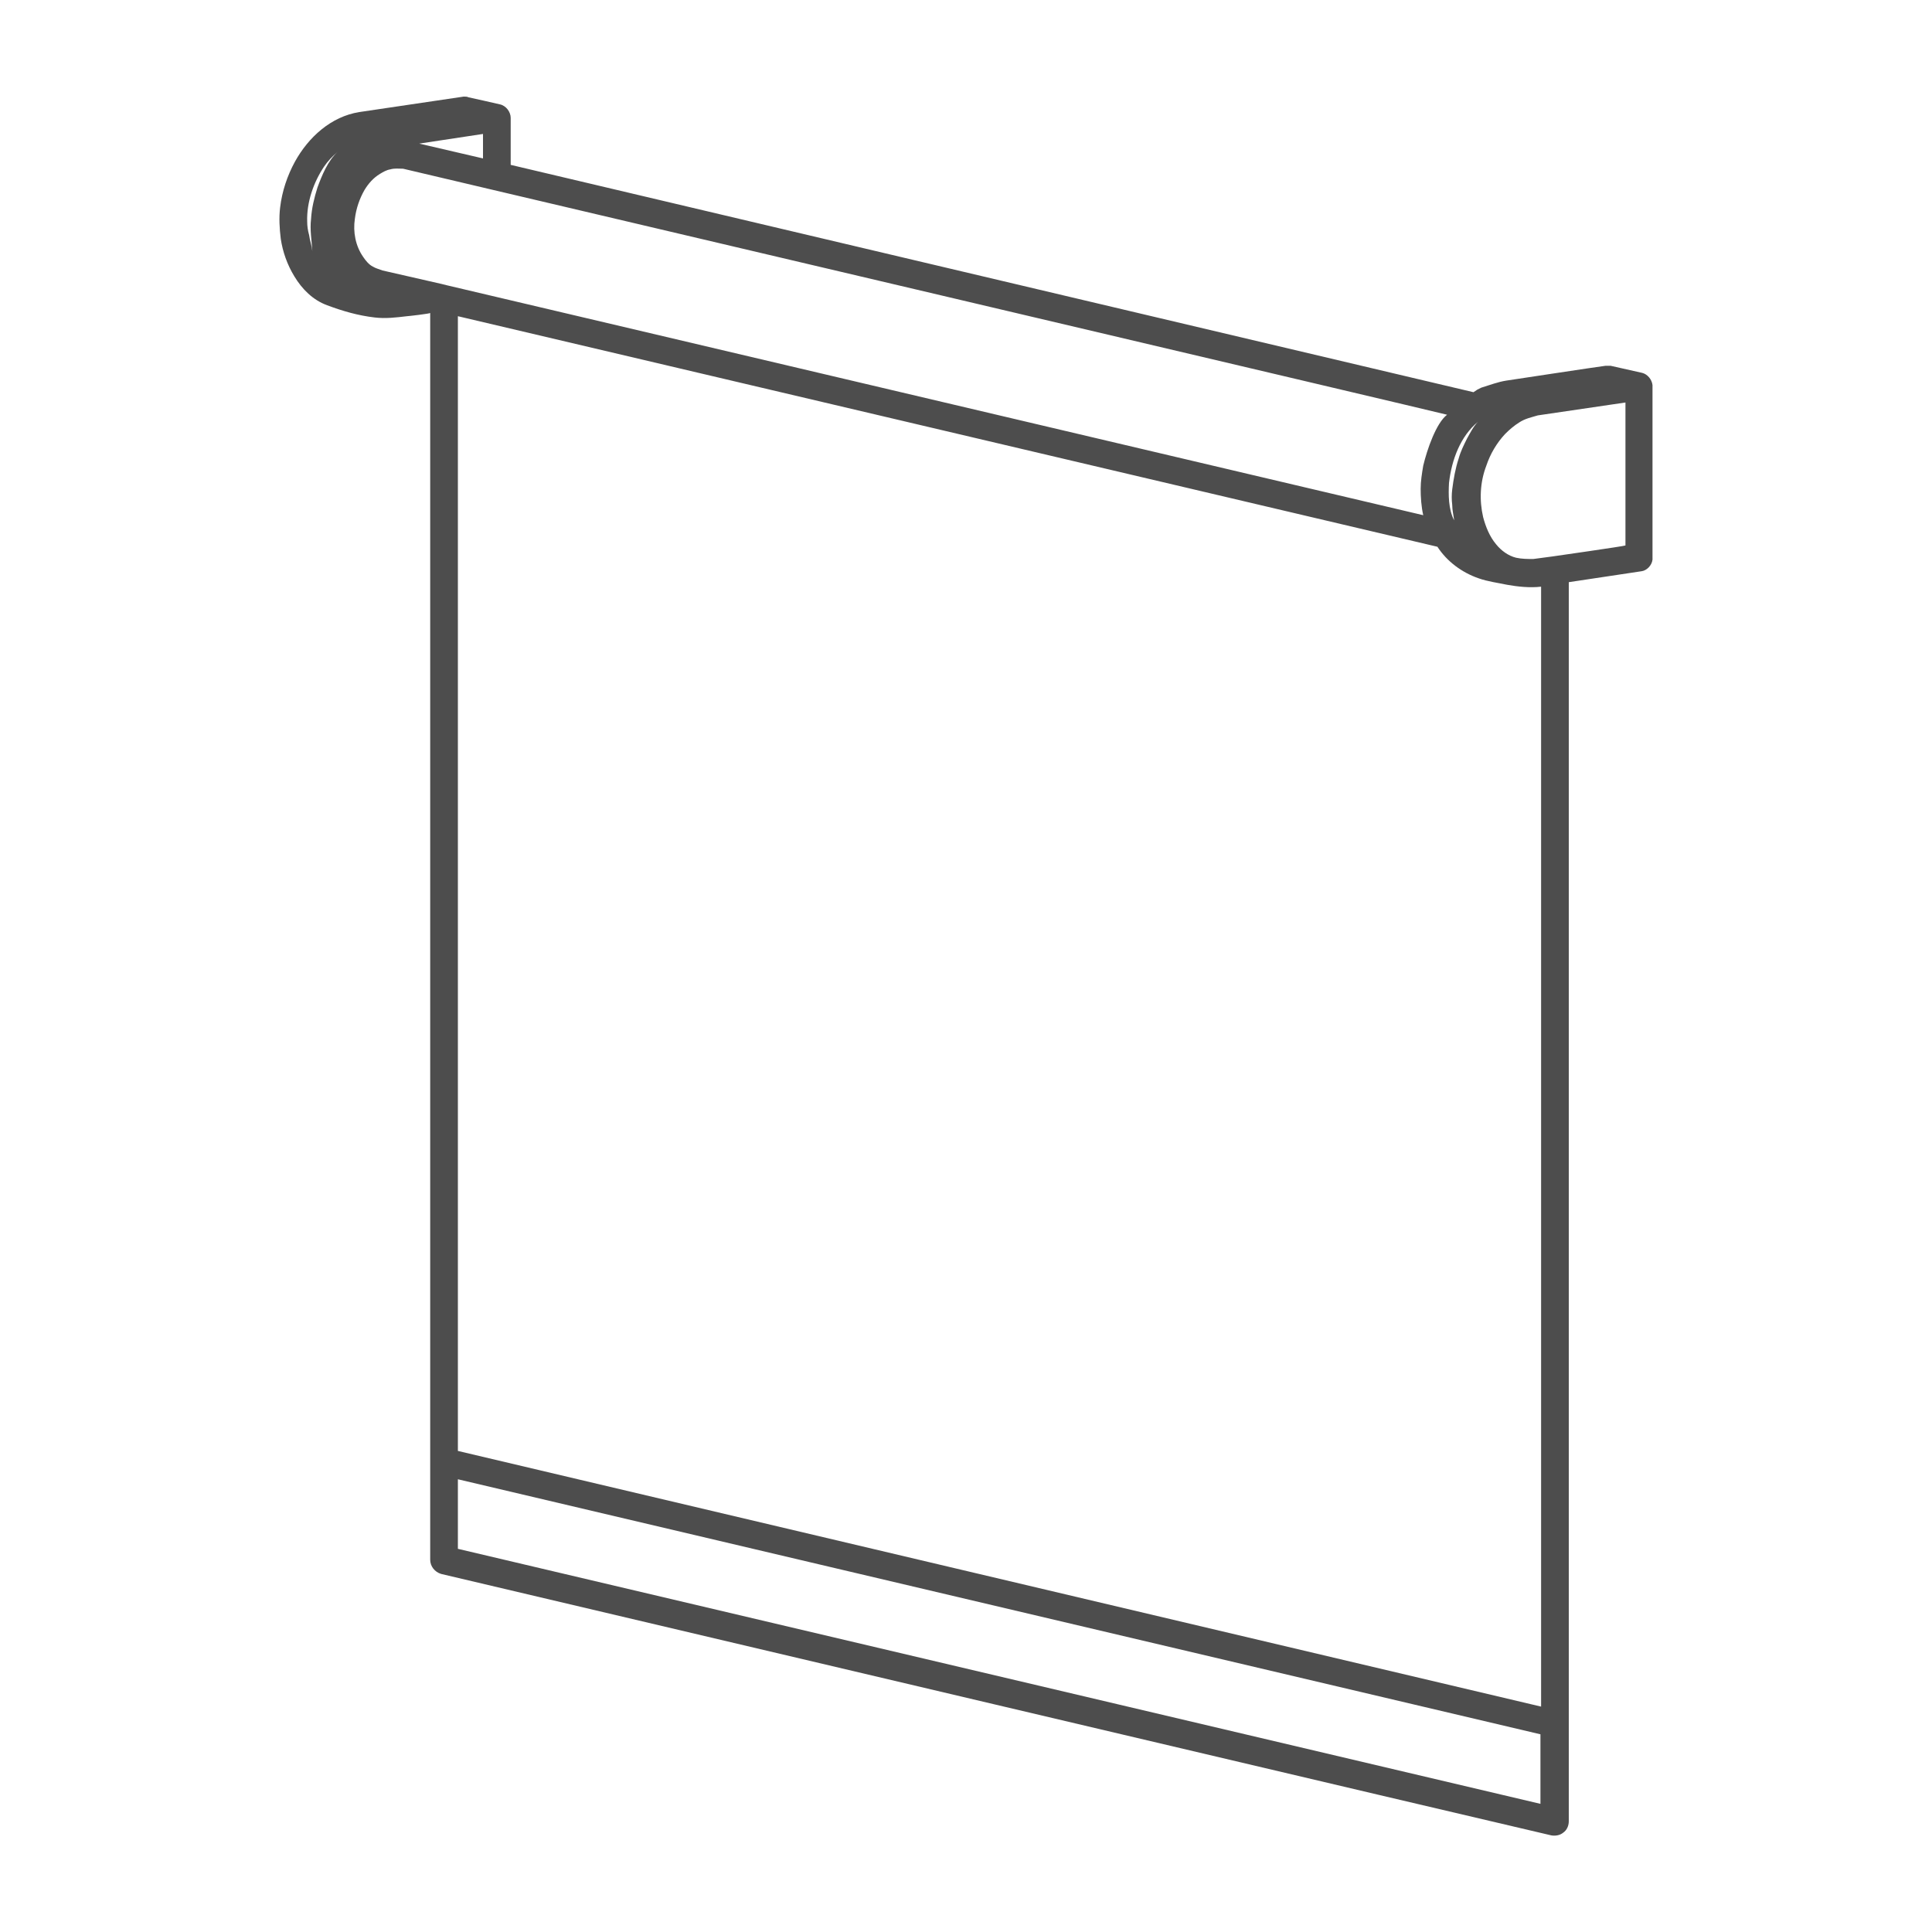
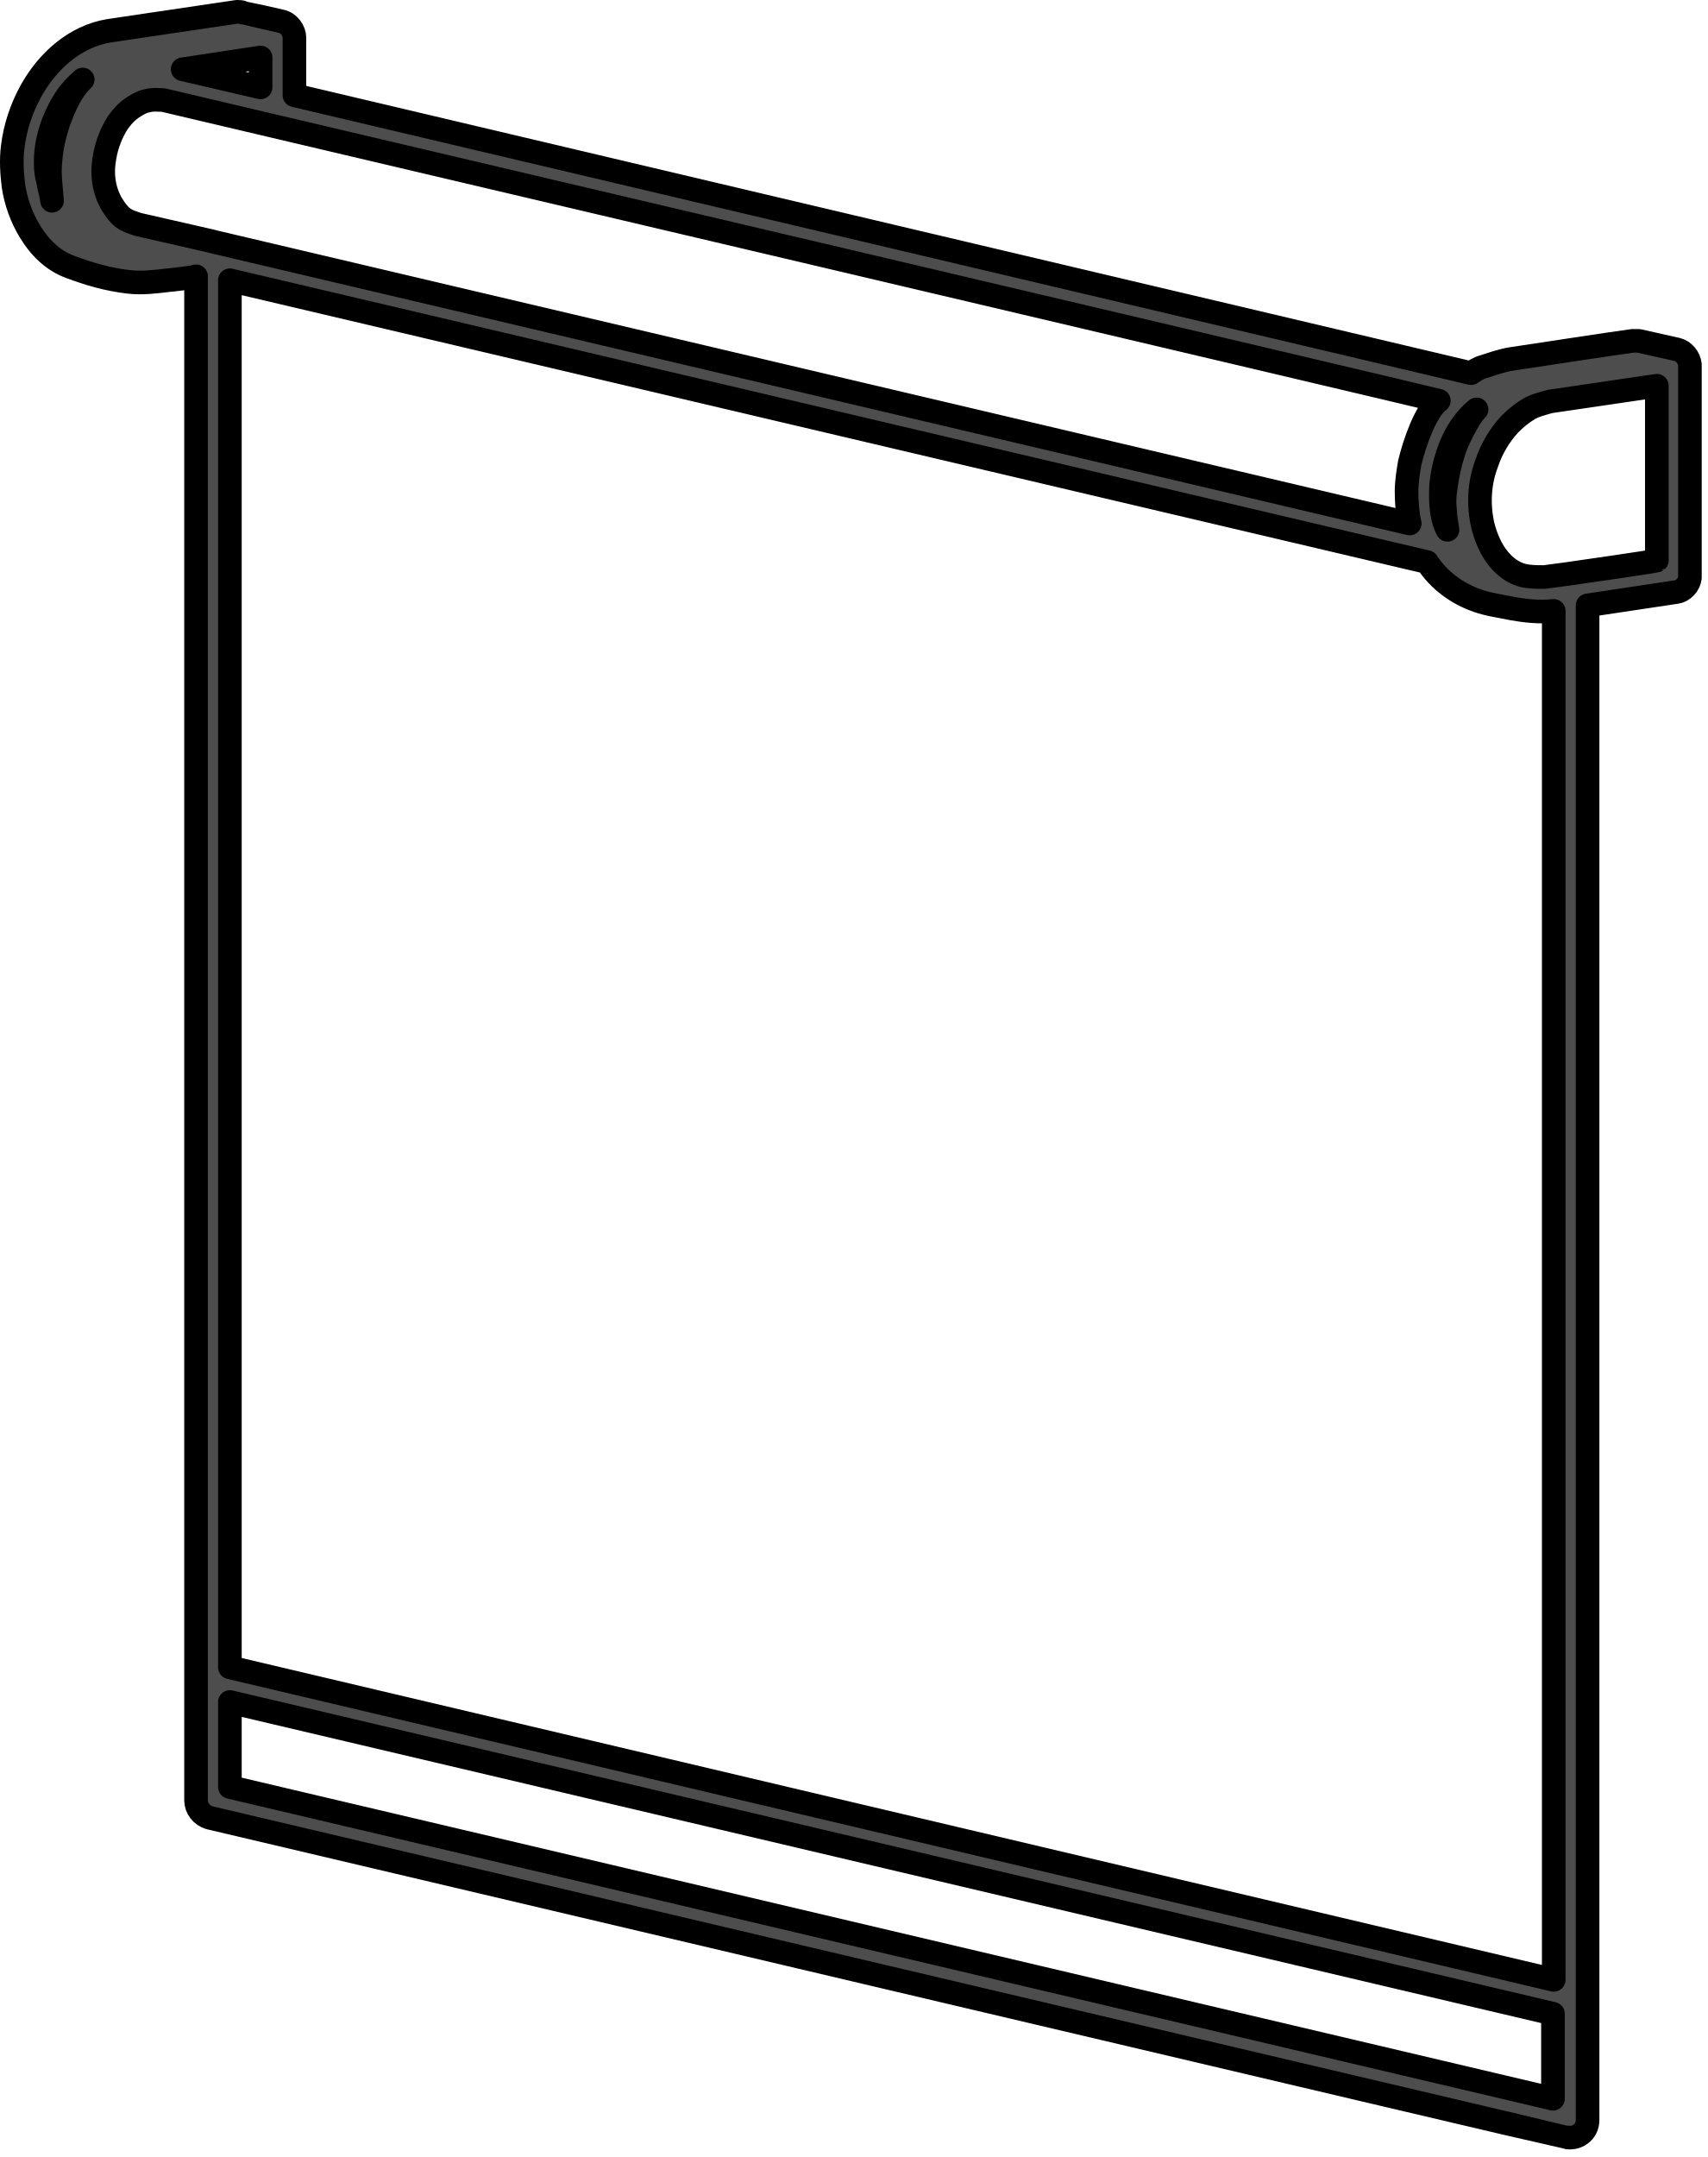
- <svg xmlns="http://www.w3.org/2000/svg" version="1.1" id="Laag_1" x="0px" y="0px" viewBox="0 0 300 300" style="enable-background:new 0 0 300 300;" xml:space="preserve">
-   <style type="text/css">
- 	.st0{fill:#4D4D4D;}
- </style>
-   <path class="st0" d="M256.6,86.9c0-0.1,0-0.2,0-0.3V60c0-0.1,0-0.1,0-0.2c-0.1-0.9-0.8-1.7-1.6-1.9l-4.9-1.1c-0.1,0-0.3,0-0.4,0  c-0.1,0-0.3,0-0.4,0c-1.6,0.2-14.7,2.2-15.4,2.3c-1.3,0.2-2.6,0.7-3.9,1.1c-0.2,0.1-0.4,0.2-0.6,0.3l-0.6,0.4L79.3,25.6v-7.3  c0-0.9-0.7-1.9-1.7-2.1c0,0-4.8-1.1-4.9-1.1C72.6,15,72.2,15,72,15c0,0-16.2,2.4-16.2,2.4c-4.4,0.7-7.9,3.9-10,7.7  c-1.2,2.2-2,4.6-2.3,7.1c-0.2,1.6-0.1,3.3,0.1,4.9c0.3,2,1,4,2.1,5.8c1.2,2,2.9,3.7,5.1,4.5c2.4,0.9,4.8,1.6,7.4,1.9  c1.7,0.2,3.3,0,5-0.2c0.2,0,3.6-0.4,3.6-0.5c0,0,0,193.6,0,193.6c0,1,0.7,1.9,1.7,2.2c0,0,172.2,40.6,172.4,40.6  c0.6,0.1,1.3,0,1.8-0.4c0.6-0.4,0.9-1.1,0.9-1.8V90.4c0,0,11.3-1.7,11.3-1.7C255.7,88.6,256.5,87.8,256.6,86.9z M229.5,65.5  c-0.7,0.7-1.2,1.7-1.7,2.6c-0.5,1-1,2-1.3,3.1c-0.5,1.5-0.8,3.2-1,4.8c-0.1,0.8-0.1,1.6,0,2.4c0,0.8,0.2,1.6,0.3,2.4  c-0.9-1.7-0.9-4-0.8-5.8C225.4,71.4,226.8,67.7,229.5,65.5z M221,72.3c-0.2,1.2-0.4,2.4-0.4,3.6c0,1.3,0.1,2.8,0.4,4.1  c0,0-151.6-35.7-151.6-35.7c0,0-0.8-0.2-0.8-0.2L59.4,42c-0.5-0.2-1-0.3-1.5-0.6c-0.6-0.3-1.1-0.9-1.5-1.5c-1.2-1.7-1.6-3.9-1.3-5.9  c0.2-1.6,0.7-3.1,1.5-4.5c0.6-1,1.4-1.9,2.4-2.5c0.5-0.3,1-0.6,1.6-0.7c0.7-0.2,1.3-0.1,2-0.1c0,0,14,3.3,14,3.3  c0,0,147.5,34.7,148.1,34.9C223,65.7,221.6,69.8,221,72.3z M75,24.6l-9.9-2.3l9.9-1.5V24.6z M71.1,49.1l152.1,35.8  c1.5,2.3,3.8,4,6.4,4.9c1.4,0.5,3,0.7,4.4,1c1.7,0.3,3.5,0.5,5.3,0.3v173.9L71.1,225.3V49.1z M241.1,86.4l-3,0.4  c-0.9,0-1.8,0-2.7-0.2c-1.2-0.3-2.3-1.1-3.1-2.1c-1-1.2-1.6-2.7-2-4.2c-0.6-2.6-0.5-5.4,0.5-8c0.6-1.8,1.6-3.5,2.9-4.9  c0.7-0.7,1.4-1.3,2.2-1.8c0.9-0.6,1.9-0.8,2.9-1.1l13.6-2v22.2C252.3,84.8,241.1,86.4,241.1,86.4z M47.7,34.4c-0.1-3,1-6.1,2.6-8.5  c0.6-0.9,1.3-1.6,2.1-2.3c-1.5,1.4-2.4,3.6-3.1,5.5c-0.5,1.6-0.9,3.2-1,4.9c-0.2,1.7,0.1,3.3,0.2,5c-0.1-0.9-0.4-1.7-0.5-2.5  C47.8,35.8,47.7,35.1,47.7,34.4z M71.1,240.5v-10.8l168.1,39.6v10.8L71.1,240.5z" />
+ <svg xmlns="http://www.w3.org/2000/svg" width="100%" height="100%" viewBox="0 0 217 274" version="1.1" xml:space="preserve" style="fill-rule:evenodd;clip-rule:evenodd;stroke-linejoin:round;stroke-miterlimit:2;">
+   <g transform="matrix(1,0,0,1,-41.891,-13.5)">
+     <path d="M256.6,86.9L256.6,59.8C256.5,58.9 255.8,58.1 255,57.9L250.1,56.8L249.3,56.8C247.7,57 234.6,59 233.9,59.1C232.6,59.3 231.3,59.8 230,60.2C229.8,60.3 229.6,60.4 229.4,60.5L228.8,60.9L79.3,25.6L79.3,18.3C79.3,17.4 78.6,16.4 77.6,16.2C77.6,16.2 72.8,15.1 72.7,15.1C72.6,15 72.2,15 72,15L55.8,17.4C51.4,18.1 47.9,21.3 45.8,25.1C44.6,27.3 43.8,29.7 43.5,32.2C43.3,33.8 43.4,35.5 43.6,37.1C43.9,39.1 44.6,41.1 45.7,42.9C46.9,44.9 48.6,46.6 50.8,47.4C53.2,48.3 55.6,49 58.2,49.3C59.9,49.5 61.5,49.3 63.2,49.1C63.4,49.1 66.8,48.7 66.8,48.6L66.8,242.2C66.8,243.2 67.5,244.1 68.5,244.4C68.5,244.4 240.7,285 240.9,285C241.5,285.1 242.2,285 242.7,284.6C243.3,284.2 243.6,283.5 243.6,282.8L243.6,90.4L254.9,88.7C255.7,88.6 256.5,87.8 256.6,86.9ZM229.5,65.5C228.8,66.2 228.3,67.2 227.8,68.1C227.3,69.1 226.8,70.1 226.5,71.2C226,72.7 225.7,74.4 225.5,76C225.4,76.8 225.4,77.6 225.5,78.4C225.5,79.2 225.7,80 225.8,80.8C224.9,79.1 224.9,76.8 225,75C225.4,71.4 226.8,67.7 229.5,65.5ZM221,72.3C220.8,73.5 220.6,74.7 220.6,75.9C220.6,77.2 220.7,78.7 221,80L69.4,44.3L68.6,44.1L59.4,42C58.9,41.8 58.4,41.7 57.9,41.4C57.3,41.1 56.8,40.5 56.4,39.9C55.2,38.2 54.8,36 55.1,34C55.3,32.4 55.8,30.9 56.6,29.5C57.2,28.5 58,27.6 59,27C59.5,26.7 60,26.4 60.6,26.3C61.3,26.1 61.9,26.2 62.6,26.2L76.6,29.5C76.6,29.5 224.1,64.2 224.7,64.4C223,65.7 221.6,69.8 221,72.3ZM75,24.6L65.1,22.3L75,20.8L75,24.6ZM71.1,49.1L223.2,84.9C224.7,87.2 227,88.9 229.6,89.8C231,90.3 232.6,90.5 234,90.8C235.7,91.1 237.5,91.3 239.3,91.1L239.3,265L71.1,225.3L71.1,49.1ZM241.1,86.4L238.1,86.8C237.2,86.8 236.3,86.8 235.4,86.6C234.2,86.3 233.1,85.5 232.3,84.5C231.3,83.3 230.7,81.8 230.3,80.3C229.7,77.7 229.8,74.9 230.8,72.3C231.4,70.5 232.4,68.8 233.7,67.4C234.4,66.7 235.1,66.1 235.9,65.6C236.8,65 237.8,64.8 238.8,64.5L252.4,62.5L252.4,84.7C252.3,84.8 241.1,86.4 241.1,86.4ZM47.7,34.4C47.6,31.4 48.7,28.3 50.3,25.9C50.9,25 51.6,24.3 52.4,23.6C50.9,25 50,27.2 49.3,29.1C48.8,30.7 48.4,32.3 48.3,34C48.1,35.7 48.4,37.3 48.5,39C48.4,38.1 48.1,37.3 48,36.5C47.8,35.8 47.7,35.1 47.7,34.4ZM71.1,240.5L71.1,229.7L239.2,269.3L239.2,280.1L71.1,240.5Z" style="fill:rgb(77,77,77);fill-rule:nonzero;stroke:black;stroke-width:3px;" />
+   </g>
</svg>
